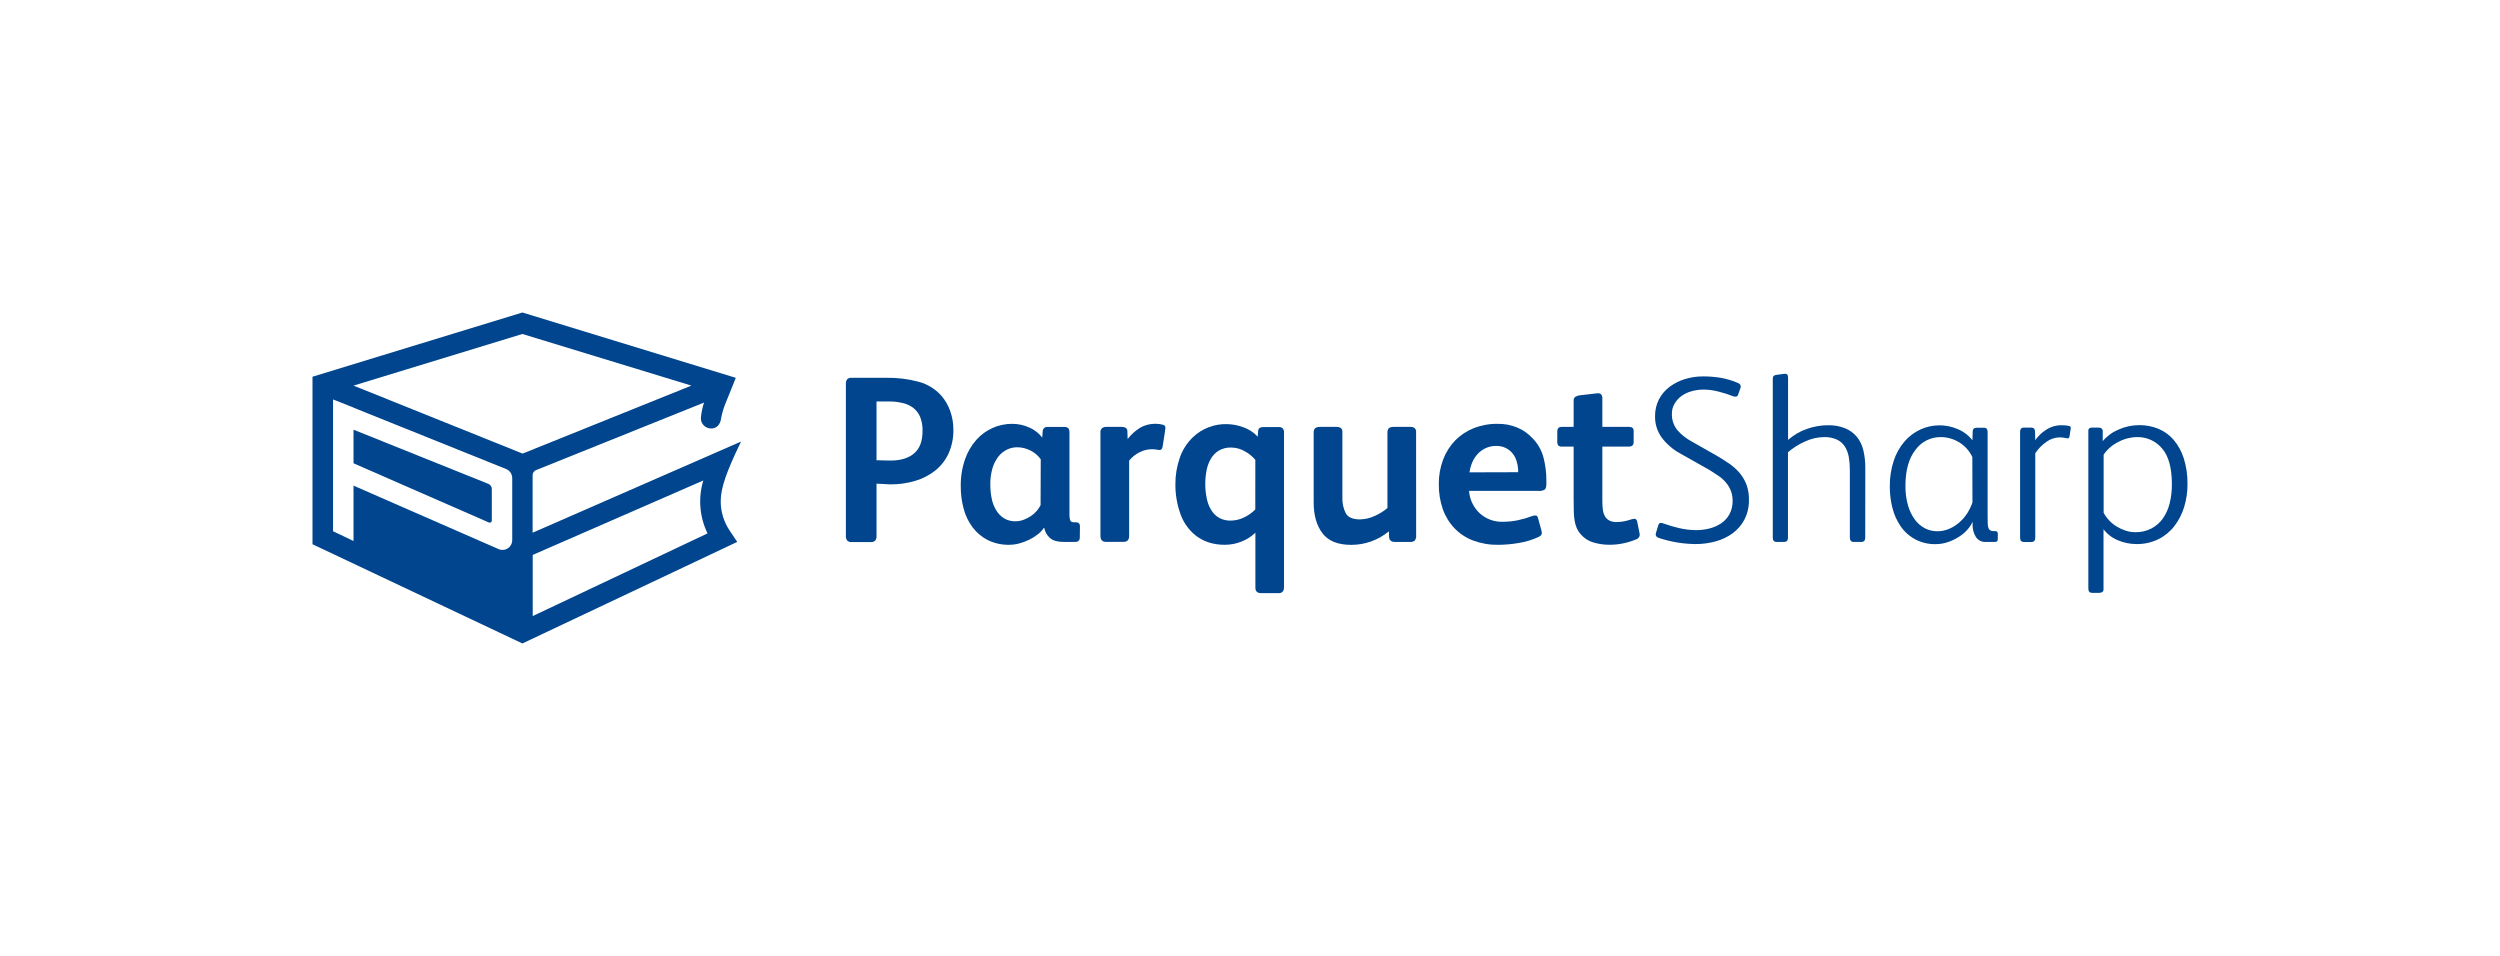
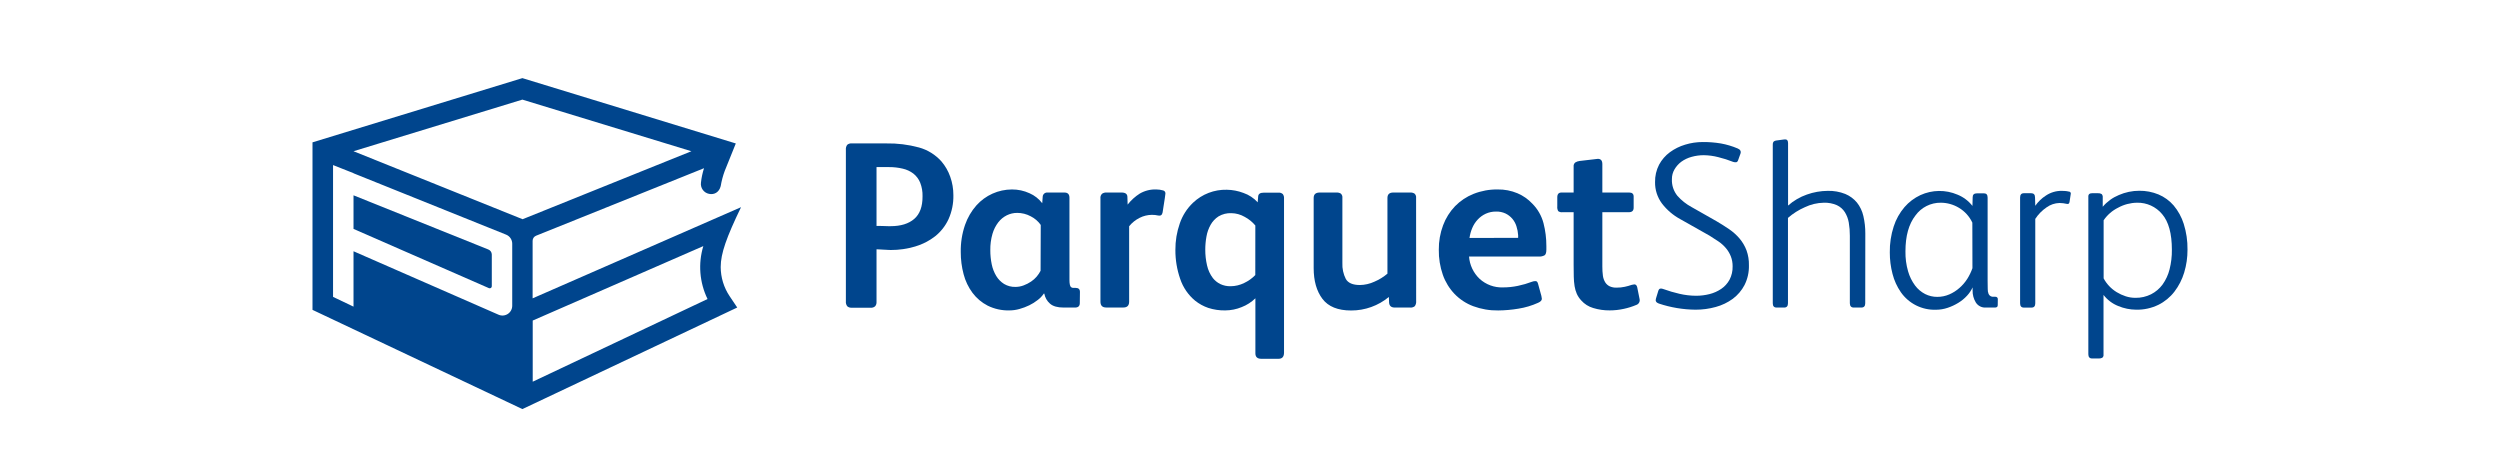
- <svg xmlns="http://www.w3.org/2000/svg" viewBox="0 0 1280 489.45">
+ <svg xmlns="http://www.w3.org/2000/svg" viewBox="0 120 1280 240">
  <defs>
    <style>.cls-1{fill:#00458d;}</style>
  </defs>
  <g id="Layer_2" data-name="Layer 2">
    <rect class="cls-1" x="162.04" y="224.18" width="16.88" transform="translate(-106.27 276.4) rotate(-63.43)" />
    <path class="cls-1" d="M250,247.73,181,220V237.2l69.33,30.33a1,1,0,0,0,1-.09,1,1,0,0,0,.47-.86V250.33A2.79,2.79,0,0,0,250,247.73Z" />
    <path class="cls-1" d="M369,256.71c0-7,3-15.24,10.41-30.63L272.7,272.75V243.29a2.8,2.8,0,0,1,1.76-2.6l86-34.57a36.61,36.61,0,0,0-1.57,7.39,5.17,5.17,0,0,0,4.12,5.74c2.51.56,5.16-.64,6-4a41.87,41.87,0,0,1,2.05-7.73c2.67-6.64,5.67-14.07,5.67-14.07L267.46,160,160,192.88v85.77l107.46,50.8,110-52-3.9-5.82A26.87,26.87,0,0,1,369,256.71ZM255.18,281.1,181,248.64V277l-10.48-5v-28h0V232.62h0V215.74h0V204.51L181,208.66v.06l78.11,31.41a5,5,0,0,1,3.15,4.66v31.7A5,5,0,0,1,255.18,281.1ZM181,197.43,267.46,171,354,197.43l-86.43,34.81Zm91.75,118V284.12L360.1,246a37.23,37.23,0,0,0,2.16,27.1Z" />
    <path class="cls-1" d="M488.13,219.91a28.61,28.61,0,0,1-2.49,12.32,24.14,24.14,0,0,1-6.86,8.75,30.48,30.48,0,0,1-10.2,5.22A43.23,43.23,0,0,1,456.07,248l-1.46-.06-2.24-.12-2.19-.12c-.69,0-1.15-.06-1.4-.06v27a3.13,3.13,0,0,1-.67,2.12,2.94,2.94,0,0,1-2.36.79H436a3,3,0,0,1-2.19-.73,3.57,3.57,0,0,1-.72-2.55V196.71a3.75,3.75,0,0,1,.67-2.55,3.09,3.09,0,0,1,2.36-.73h17.61a59.82,59.82,0,0,1,16.76,2.07,23.94,23.94,0,0,1,11.54,7.16,24.66,24.66,0,0,1,4.49,7.83A28,28,0,0,1,488.13,219.91Zm-15.79.6a17.82,17.82,0,0,0-1.21-7,11.47,11.47,0,0,0-3.46-4.62,14.18,14.18,0,0,0-5.47-2.54,29.55,29.55,0,0,0-7.1-.8h-6.32v30.12h1.4q1,0,2.25.06c.81.05,1.55.07,2.24.07H456q7.77,0,12.08-3.71T472.34,220.51Z" />
    <path class="cls-1" d="M552.86,275.16q0,2.31-2.43,2.31H544.6q-4.74,0-7-2a8.88,8.88,0,0,1-2.92-5.16h-.24a13.64,13.64,0,0,1-3.1,3.27,23.5,23.5,0,0,1-4.37,2.74,29.72,29.72,0,0,1-5,1.88,19,19,0,0,1-5.16.73,23.78,23.78,0,0,1-11.11-2.43,22.57,22.57,0,0,1-7.77-6.56,27.62,27.62,0,0,1-4.56-9.53,43.5,43.5,0,0,1-1.46-11.36,40.52,40.52,0,0,1,2.19-13.9,29.85,29.85,0,0,1,5.83-10A24.5,24.5,0,0,1,518.12,217a21.31,21.31,0,0,1,9,1.94,16.33,16.33,0,0,1,6.5,5.11l.24-3.28a2.26,2.26,0,0,1,2.55-2.19H545c1.71,0,2.56.89,2.56,2.67v42.14c0,1.78.24,3,.72,3.53a2,2,0,0,0,1.46.48h1q2.19,0,2.19,2.07Zm-20-40a13.86,13.86,0,0,0-5.16-4.43A14.51,14.51,0,0,0,520.8,229a11.93,11.93,0,0,0-5.29,1.22,12.68,12.68,0,0,0-4.37,3.58,18,18,0,0,0-3,5.95,28.52,28.52,0,0,0-1.1,8.32,35.19,35.19,0,0,0,.73,7.29,18.75,18.75,0,0,0,2.31,5.95,12.39,12.39,0,0,0,4,4.07,10.79,10.79,0,0,0,5.83,1.52,11.78,11.78,0,0,0,4.25-.8,18,18,0,0,0,3.76-1.94,13.92,13.92,0,0,0,2.92-2.61,15.83,15.83,0,0,0,1.94-2.91Z" />
    <path class="cls-1" d="M592.09,217a12.84,12.84,0,0,1,3.4.49,1.52,1.52,0,0,1,1.21,1.58c0,.16-.1.93-.3,2.3s-.59,3.85-1.15,7.41c-.25,1.3-1,1.82-2.19,1.58a13.67,13.67,0,0,0-3.28-.36,14.05,14.05,0,0,0-6.25,1.51,16.24,16.24,0,0,0-5.41,4.32v38.61c0,2-1,3-2.91,3h-8.87c-1.94,0-2.91-1-2.91-3V221.61a2.81,2.81,0,0,1,.85-2.43,3.61,3.61,0,0,1,2.18-.61h7.77c2,0,3,.77,3,2.31l.12,3.88a24.46,24.46,0,0,1,6.2-5.64A15.72,15.72,0,0,1,592.09,217Z" />
    <path class="cls-1" d="M657.42,300.54c0,2.11-.93,3.16-2.79,3.16h-8.87q-3,0-3-2.79V272.73a20.8,20.8,0,0,1-7,4.5,22.31,22.31,0,0,1-8.44,1.7,26.68,26.68,0,0,1-8.68-1.28,22.27,22.27,0,0,1-6.74-3.7,24.55,24.55,0,0,1-7.65-11.18A44.37,44.37,0,0,1,601.8,248a40.22,40.22,0,0,1,2.25-13.6,26.43,26.43,0,0,1,6.74-10.57,24.27,24.27,0,0,1,17.36-6.68,25,25,0,0,1,8.51,1.64,17.55,17.55,0,0,1,7.28,4.8l.24-3c.08-1.29,1-1.94,2.8-1.94h7.53a2.88,2.88,0,0,1,2.3.73,3.31,3.31,0,0,1,.61,2.19Zm-14.69-65.09a18.29,18.29,0,0,0-5.47-4.43,14,14,0,0,0-6.8-1.88,11.88,11.88,0,0,0-6.56,1.64,12.16,12.16,0,0,0-4.06,4.31,18.57,18.57,0,0,0-2.13,6,37.06,37.06,0,0,0-.61,6.74,35.13,35.13,0,0,0,.91,8.07,16.86,16.86,0,0,0,3,6.5,11.14,11.14,0,0,0,3.7,3,11.71,11.71,0,0,0,5.41,1.15A15.85,15.85,0,0,0,637,264.9a19.31,19.31,0,0,0,5.71-4.07Z" />
    <path class="cls-1" d="M725.07,274.07a4,4,0,0,1-.67,2.67,3.32,3.32,0,0,1-2.49.73h-7.77c-1.79,0-2.76-.81-2.92-2.43l-.12-3a30.06,30.06,0,0,1-19.31,6.93q-10.2,0-14.7-5.95t-4.49-15.79V221.36c0-1.86,1-2.79,3.16-2.79h8.5a3.9,3.9,0,0,1,2.25.55,2.59,2.59,0,0,1,.79,2.24v33.28a16.49,16.49,0,0,0,1.76,8.2q1.76,3.09,7.22,3.09a18.38,18.38,0,0,0,7.41-1.7,26,26,0,0,0,6.68-4.12V221.36c0-1.86,1-2.79,3-2.79H722a3.84,3.84,0,0,1,2.24.55,2.56,2.56,0,0,1,.8,2.24Z" />
    <path class="cls-1" d="M769.51,267.15a36.92,36.92,0,0,0,7.65-.79,48.14,48.14,0,0,0,7.29-2.13,4.37,4.37,0,0,1,1.82-.3c.57,0,1,.51,1.22,1.4l1.7,6.19a12,12,0,0,1,.24,1.46c0,.81-.65,1.5-1.94,2.06a39.21,39.21,0,0,1-10.08,3,65.42,65.42,0,0,1-10.33.91,35.26,35.26,0,0,1-12.81-2.19,26,26,0,0,1-9.53-6.25,27.36,27.36,0,0,1-6-9.78,37.53,37.53,0,0,1-2.07-12.87,34.68,34.68,0,0,1,2.19-12.51,28.66,28.66,0,0,1,6.13-9.78,27.4,27.4,0,0,1,9.48-6.31A32.38,32.38,0,0,1,766.84,217a25.24,25.24,0,0,1,10.08,1.94,22.4,22.4,0,0,1,7.65,5.35,22.11,22.11,0,0,1,5.71,10A46.54,46.54,0,0,1,791.74,246v1.82c0,1.45-.29,2.41-.85,2.85a5.34,5.34,0,0,1-3.16.67H752.15a17.43,17.43,0,0,0,5.4,11.41A16.79,16.79,0,0,0,769.51,267.15Zm7.78-25.38v-1.34a17.92,17.92,0,0,0-.86-4.55,11.17,11.17,0,0,0-2.12-3.89,10.87,10.87,0,0,0-3.46-2.67,10.74,10.74,0,0,0-4.86-1,12.44,12.44,0,0,0-5.28,1.1,13.16,13.16,0,0,0-4.13,3,14.64,14.64,0,0,0-2.79,4.32,19.66,19.66,0,0,0-1.4,5.1Z" />
    <path class="cls-1" d="M827.69,267.27a18.74,18.74,0,0,0,4.19-.43,29.8,29.8,0,0,0,3.58-1,6.8,6.8,0,0,1,1.33-.24c.73,0,1.22.48,1.46,1.46l1.22,6.07a2.53,2.53,0,0,1-1.7,3,35.24,35.24,0,0,1-6.38,2,33.27,33.27,0,0,1-7.22.79,27.87,27.87,0,0,1-8.45-1.22,13.06,13.06,0,0,1-6.13-3.88,12.59,12.59,0,0,1-2.25-3.34,16.3,16.3,0,0,1-1.15-3.95,34.94,34.94,0,0,1-.42-4.86q-.07-2.67-.07-6V228.65H800a3,3,0,0,1-2.19-.55,4.18,4.18,0,0,1-.48-2.49V221c0-1.62.72-2.43,2.18-2.43h6.19V205.33a2.41,2.41,0,0,1,.8-2.12,5.41,5.41,0,0,1,2.24-.79l9.35-1.09q2.31,0,2.31,2.67v14.57h13.72c1.54,0,2.31.69,2.31,2.06v5.71q0,2.31-2.43,2.31H820.4v27.81a33.06,33.06,0,0,0,.3,4.8,8.53,8.53,0,0,0,1.28,3.46,5.62,5.62,0,0,0,2.19,1.88A7.83,7.83,0,0,0,827.69,267.27Z" />
    <path class="cls-1" d="M895.45,255.85a21.24,21.24,0,0,1-2.25,10.08,20.73,20.73,0,0,1-6,7.05,26.55,26.55,0,0,1-8.74,4.19,38.13,38.13,0,0,1-10.32,1.39,60.92,60.92,0,0,1-18.83-3.15c-1.38-.49-1.86-1.34-1.46-2.56l1.22-4c.24-.65.56-1,1-1.09a3,3,0,0,1,1.58.24,70.08,70.08,0,0,0,8.25,2.43,38.57,38.57,0,0,0,8.51,1,28,28,0,0,0,6.86-.85,19,19,0,0,0,6-2.67,13.54,13.54,0,0,0,4.25-4.68,14,14,0,0,0,1.58-6.86,13.73,13.73,0,0,0-.91-5.1,15.29,15.29,0,0,0-2.49-4.19,19,19,0,0,0-3.76-3.4c-1.46-1-3-2-4.62-3l-15.06-8.5a29.47,29.47,0,0,1-9.35-8,17.84,17.84,0,0,1-3.52-10.93,18.6,18.6,0,0,1,2.06-8.93,19.2,19.2,0,0,1,5.53-6.38,25.61,25.61,0,0,1,7.83-3.88,30.64,30.64,0,0,1,9-1.34,54,54,0,0,1,9.29.73,40.64,40.64,0,0,1,8.56,2.55c1.38.57,1.86,1.46,1.46,2.67l-1.22,3.4c-.24.65-.6,1-1.09,1a3.51,3.51,0,0,1-1.46-.19,56.46,56.46,0,0,0-7.59-2.42,31.19,31.19,0,0,0-7.47-1,23.11,23.11,0,0,0-6.19.85,16.32,16.32,0,0,0-5.34,2.55,13.4,13.4,0,0,0-3.4,3.83,9.6,9.6,0,0,0-1.34,5,12.66,12.66,0,0,0,2.85,8.62,26.53,26.53,0,0,0,7.23,5.71l12.63,7.17c2.35,1.37,4.55,2.77,6.62,4.18a26.88,26.88,0,0,1,5.34,4.8,20.79,20.79,0,0,1,3.52,6A21.19,21.19,0,0,1,895.45,255.85Z" />
    <path class="cls-1" d="M955,275.28q0,2.19-2,2.19h-3.88q-1.95,0-2-2.19V240.67a38.29,38.29,0,0,0-.54-6.68,14.79,14.79,0,0,0-2-5.34,9.7,9.7,0,0,0-4.06-3.58,15.43,15.43,0,0,0-6.74-1.28,23.57,23.57,0,0,0-9.72,2.31,33.67,33.67,0,0,0-8.62,5.46v43.72c0,1.46-.65,2.19-1.94,2.19h-3.89q-1.95,0-1.95-2.19V194.16a2.78,2.78,0,0,1,.31-1.52,2.22,2.22,0,0,1,1.27-.67c2.19-.32,3.5-.5,4-.54l.79-.06c1,0,1.46.64,1.46,1.94v31.94a28.67,28.67,0,0,1,9.65-5.65,32.31,32.31,0,0,1,10.63-1.88,22.68,22.68,0,0,1,9,1.58,15.41,15.41,0,0,1,6,4.43,17.16,17.16,0,0,1,3.27,6.86,38.15,38.15,0,0,1,1,9Z" />
    <path class="cls-1" d="M1022.84,276.26c0,.81-.48,1.21-1.45,1.21h-4.62a5.64,5.64,0,0,1-5.16-2.61,11.32,11.32,0,0,1-1.64-6.13v-1.58a16.16,16.16,0,0,1-2.85,4.25,20.66,20.66,0,0,1-4.44,3.64,26.17,26.17,0,0,1-5.46,2.55,18.68,18.68,0,0,1-6,1,21.08,21.08,0,0,1-18-9,29.13,29.13,0,0,1-4.25-9.36,42.83,42.83,0,0,1-1.39-11,41,41,0,0,1,2-13.29,28.88,28.88,0,0,1,5.53-9.9,24.34,24.34,0,0,1,8.13-6.14,23.46,23.46,0,0,1,19-.24,18.45,18.45,0,0,1,7.65,5.77l.12-4.49q0-1.95,2.19-1.95h3.64c1.21,0,1.82.73,1.82,2.19v42.63c0,1.7,0,3.12.06,4.25a6.23,6.23,0,0,0,.43,2.43,2.46,2.46,0,0,0,2.55,1.45h.85a1.18,1.18,0,0,1,1.33,1.34Zm-13-42.27a17.48,17.48,0,0,0-6.86-7.59,18.08,18.08,0,0,0-9.29-2.61,15.79,15.79,0,0,0-13,6.56q-5.1,6.56-5.1,18.34a34.69,34.69,0,0,0,1.34,10.2,22.77,22.77,0,0,0,3.58,7.29,15.05,15.05,0,0,0,5.16,4.37,13.68,13.68,0,0,0,6.2,1.45,15.31,15.31,0,0,0,6.19-1.27,19.46,19.46,0,0,0,5.22-3.34,21.52,21.52,0,0,0,4-4.67,26.9,26.9,0,0,0,2.61-5.41Z" />
    <path class="cls-1" d="M1055.63,217.72c.41,0,.94,0,1.58.06a11,11,0,0,1,2,.3,1,1,0,0,1,1,1.34l-.61,4c-.16.81-.57,1.13-1.21,1a16.67,16.67,0,0,0-2-.36,14.05,14.05,0,0,0-1.94-.13,11.81,11.81,0,0,0-6.62,2.25,21.05,21.05,0,0,0-5.77,5.89v43.23c0,1.46-.65,2.19-1.94,2.19h-3.89c-1.29,0-1.94-.73-1.94-2.19V221.12c0-1.46.65-2.19,1.94-2.19H1040c1.29,0,1.94.73,1.94,2.19l.12,4.25a19.22,19.22,0,0,1,5.41-5.22A14.23,14.23,0,0,1,1055.63,217.72Z" />
    <path class="cls-1" d="M1120,247.84a39.78,39.78,0,0,1-1.7,11.72,30.57,30.57,0,0,1-5,9.77,23.52,23.52,0,0,1-8.2,6.74,24.79,24.79,0,0,1-11.35,2.49,24.14,24.14,0,0,1-9.23-1.88A17.83,17.83,0,0,1,1077,271v30.6a1.66,1.66,0,0,1-.67,1.58,3.43,3.43,0,0,1-1.64.36h-3.52c-1.3,0-1.94-.73-1.94-2.18V220.76a1.76,1.76,0,0,1,.48-1.46,2.43,2.43,0,0,1,1.46-.37h3a3.17,3.17,0,0,1,1.88.43,2.18,2.18,0,0,1,.55,1.76v4.74a21.57,21.57,0,0,1,8.25-6,26.23,26.23,0,0,1,10.45-2.19,25.25,25.25,0,0,1,9.83,1.88,21,21,0,0,1,7.78,5.65,27.48,27.48,0,0,1,5.16,9.41A41.9,41.9,0,0,1,1120,247.84Zm-8,0q0-12.39-5-18.22a16.21,16.21,0,0,0-12.82-5.83,20.69,20.69,0,0,0-9.71,2.55,19.38,19.38,0,0,0-7.41,6.44v29.75a18.45,18.45,0,0,0,6.68,7.05,21.37,21.37,0,0,0,4.61,2.12,15.91,15.91,0,0,0,5,.79,17.26,17.26,0,0,0,8-1.82,16.8,16.8,0,0,0,5.89-5,23,23,0,0,0,3.58-7.77A38.86,38.86,0,0,0,1112,247.84Z" />
  </g>
</svg>
